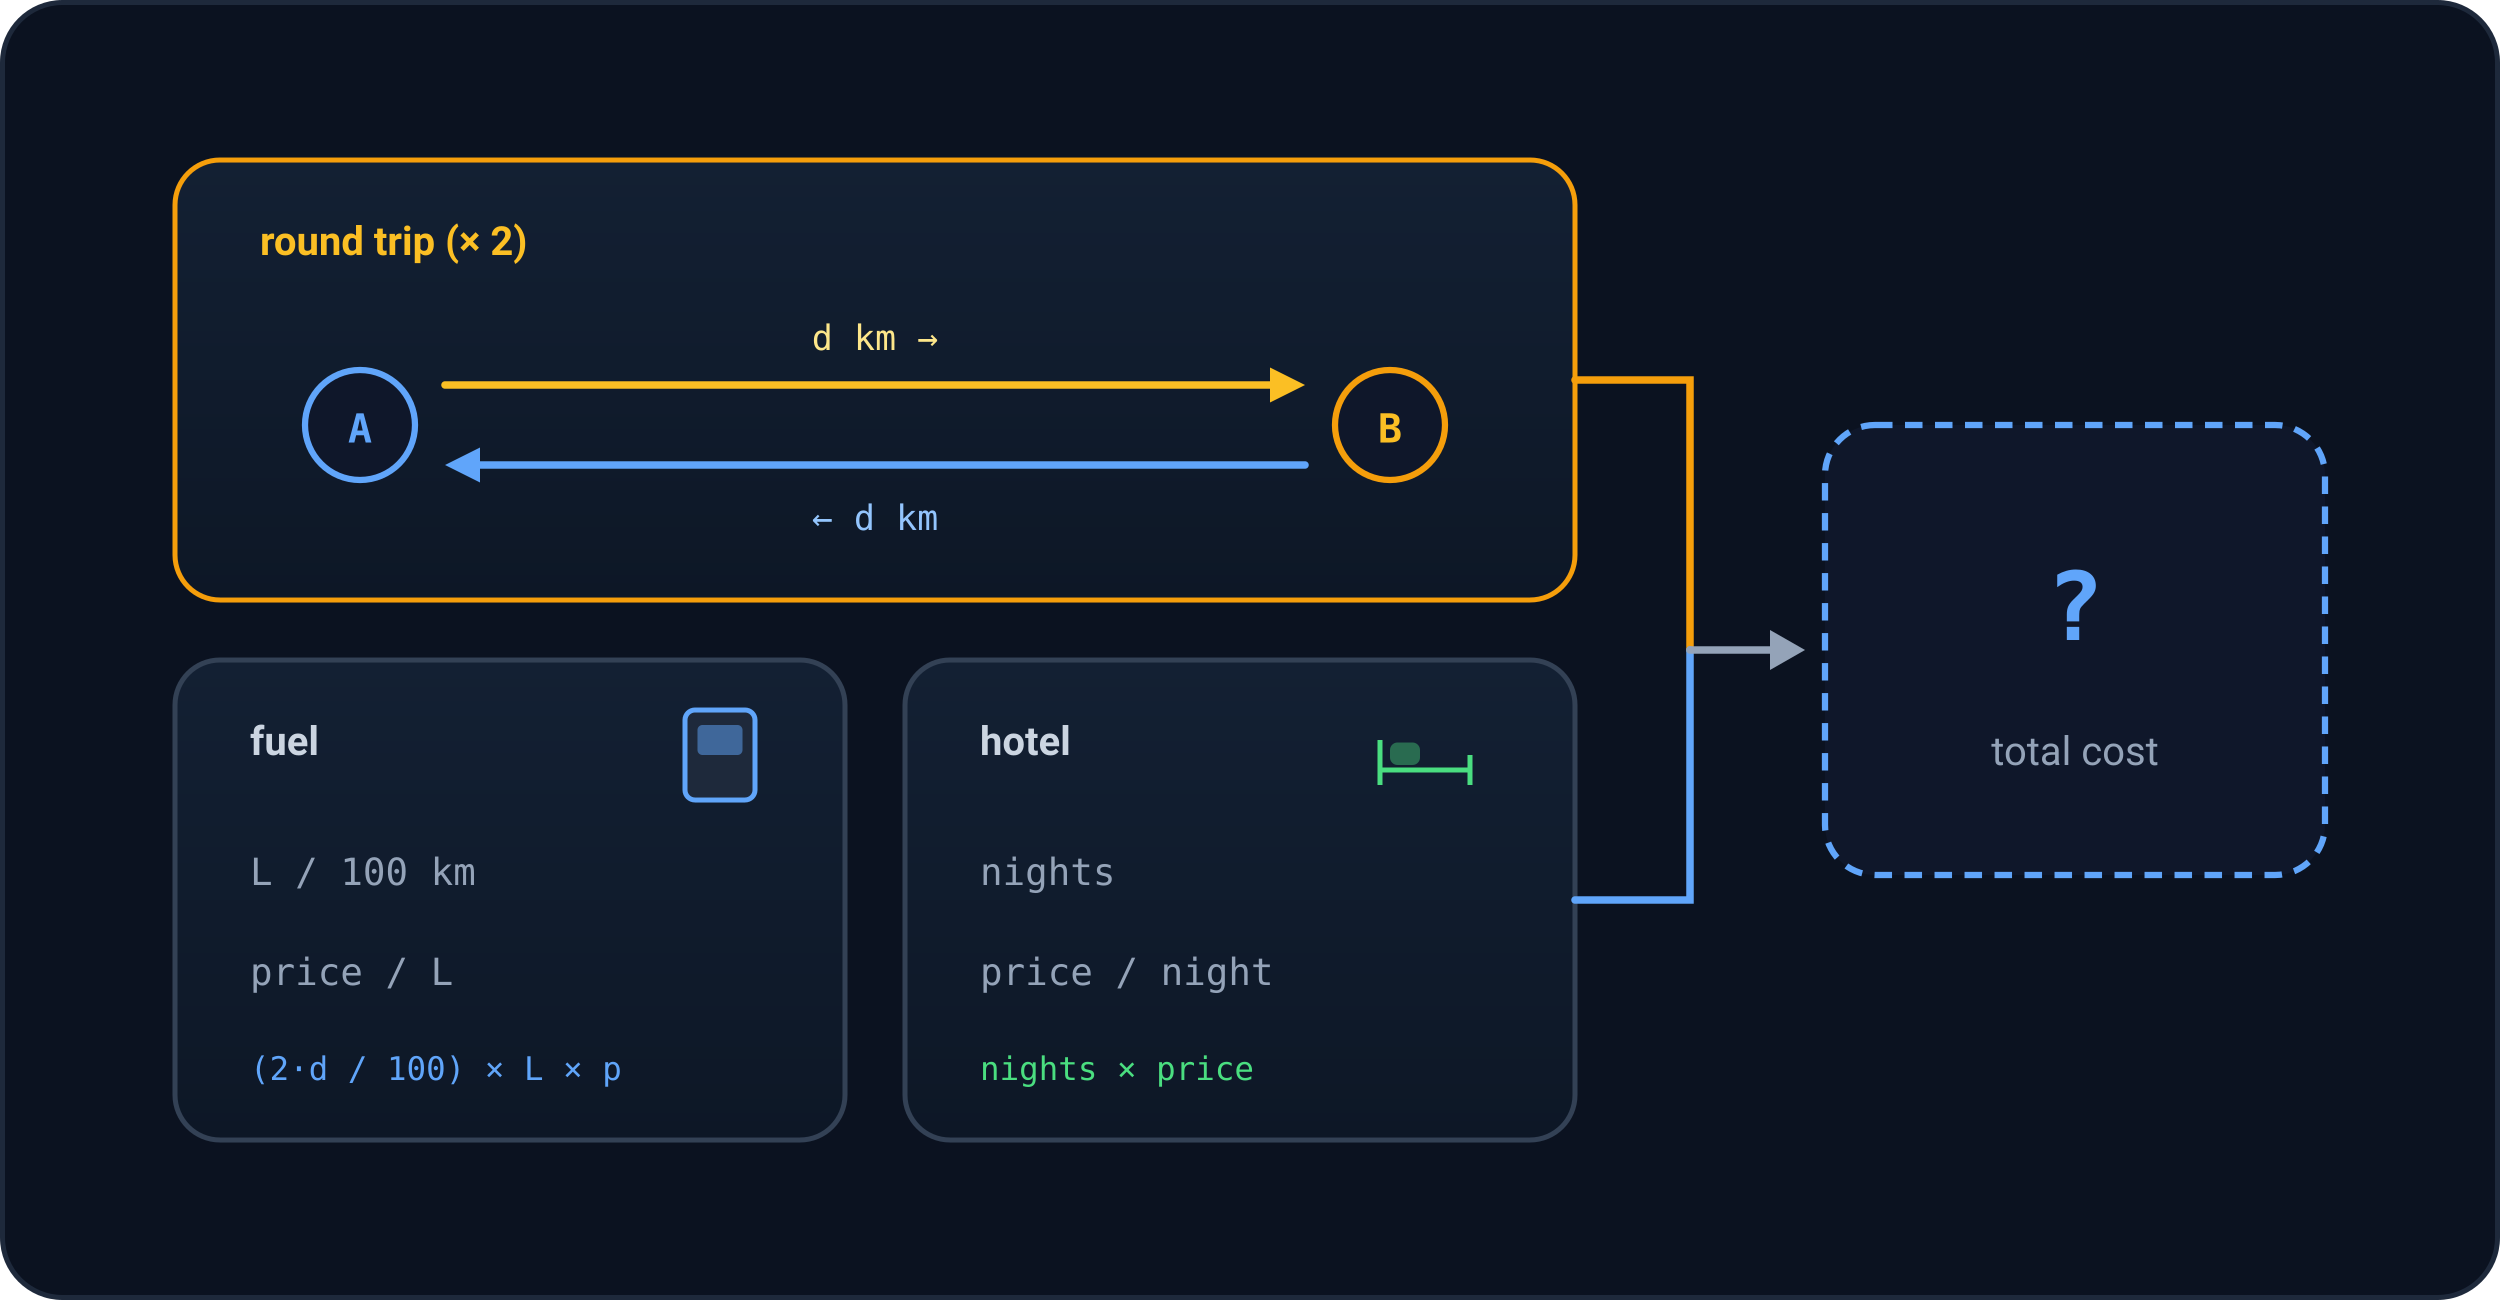
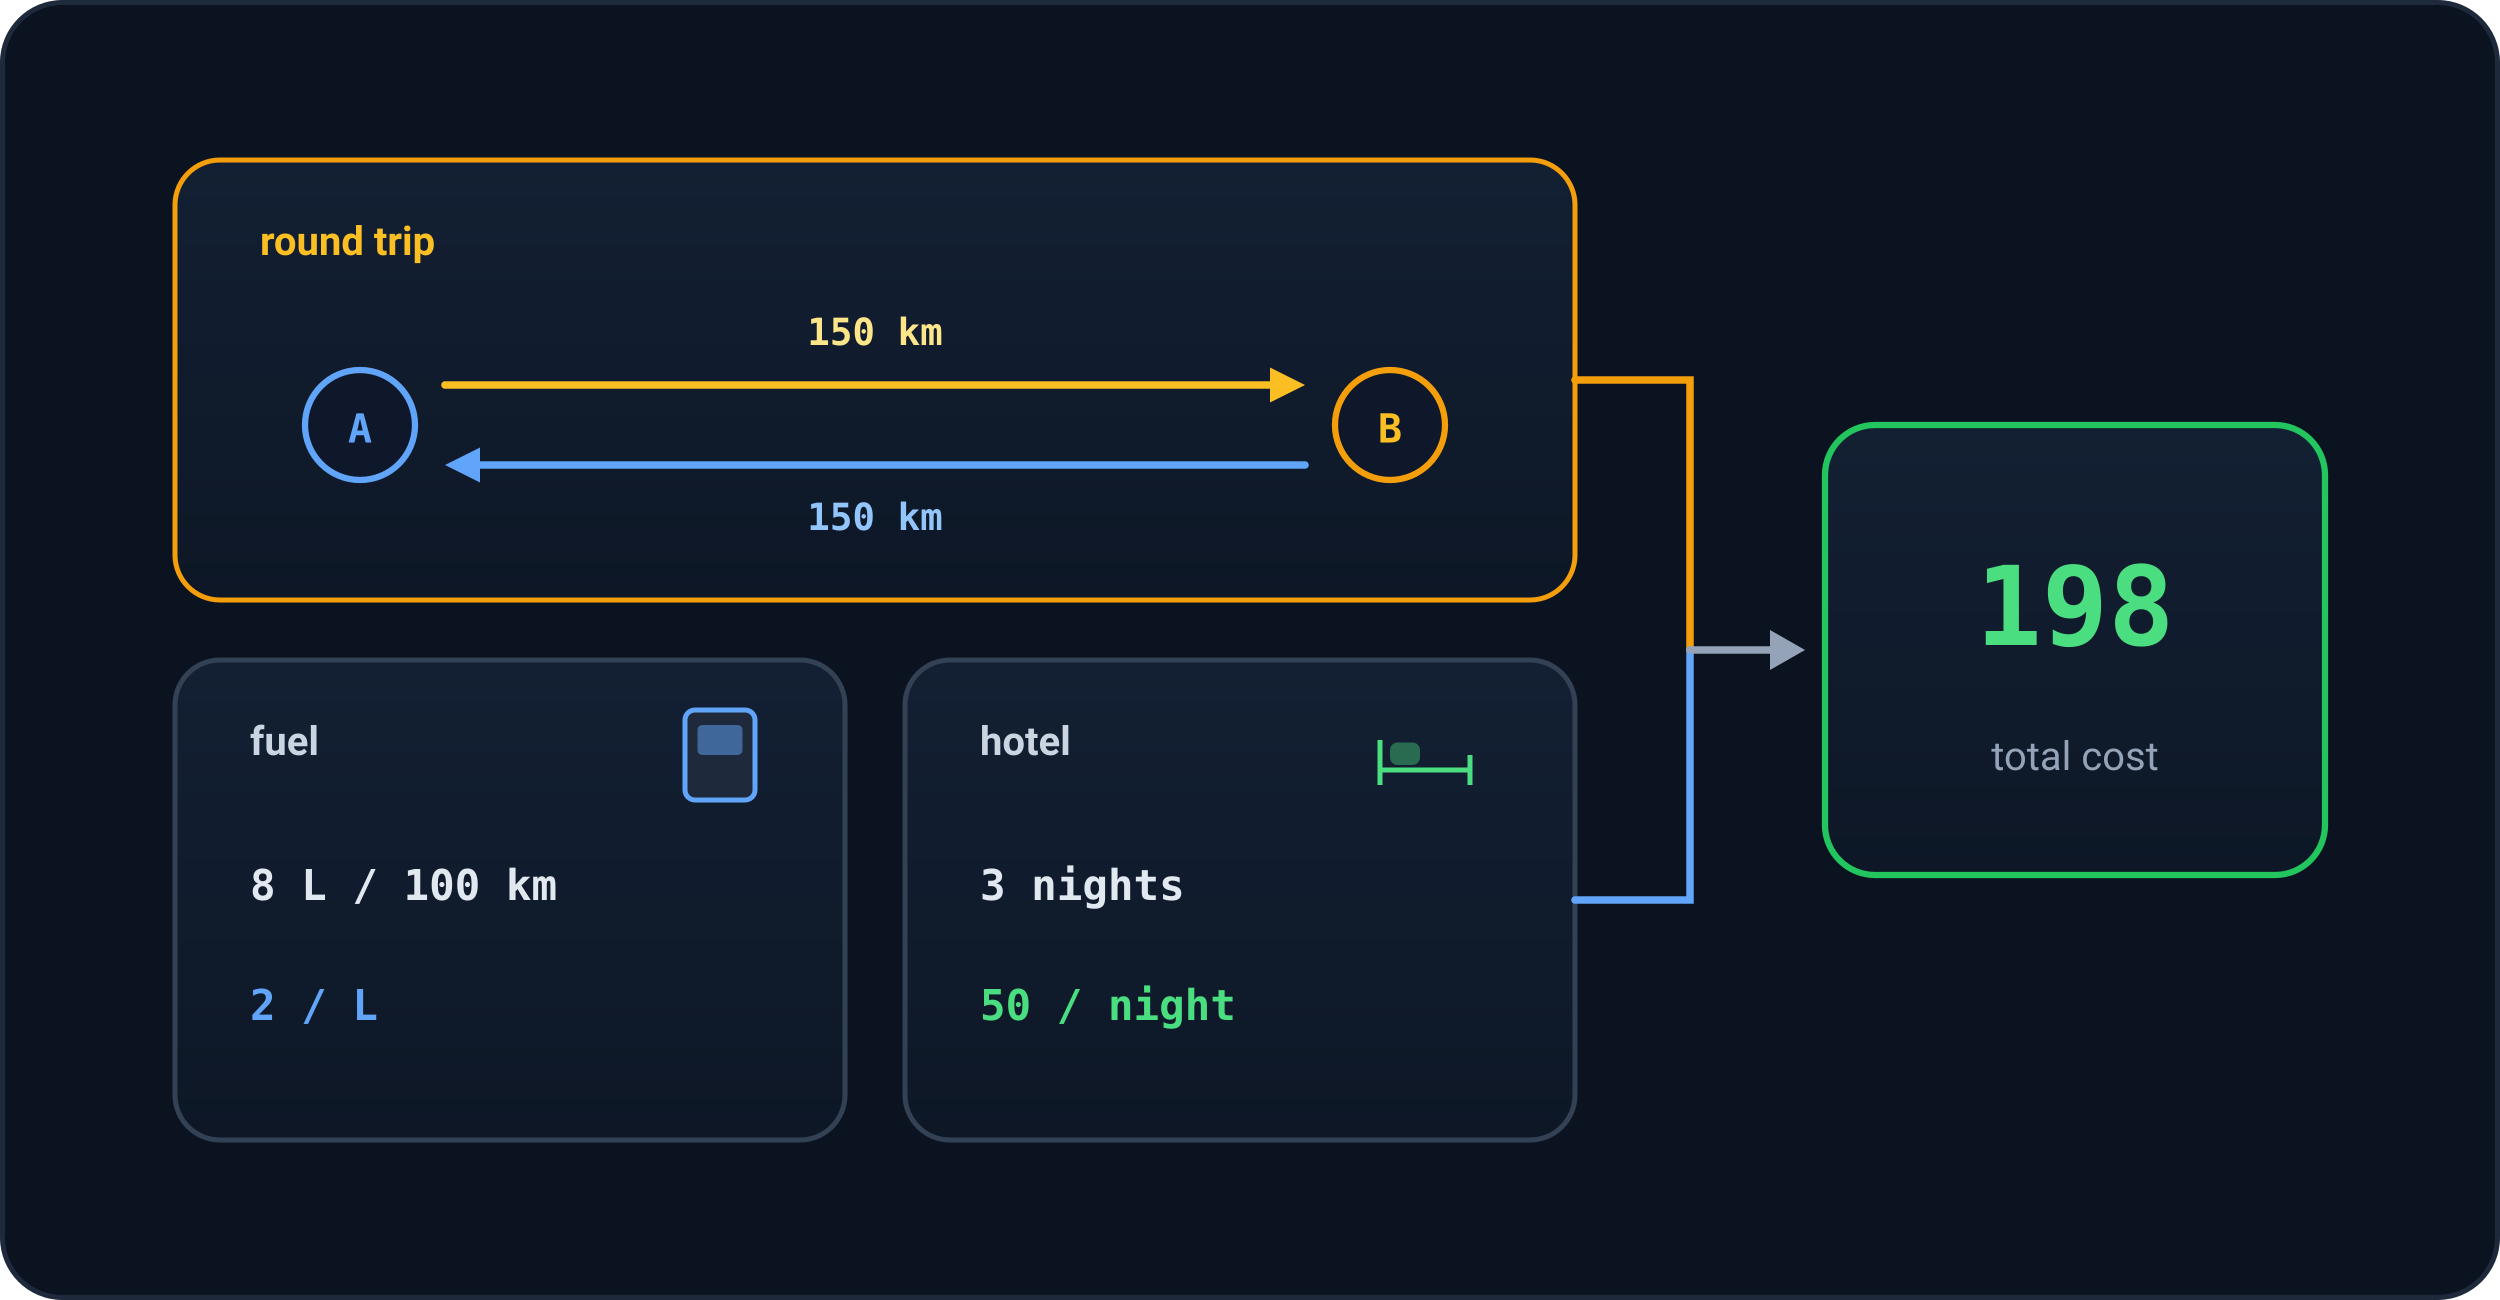
<svg xmlns="http://www.w3.org/2000/svg" viewBox="0 0 1000 520" role="img" aria-labelledby="tripTitle tripDesc">
  <defs>
    <linearGradient id="trpPanel" x1="0" y1="0" x2="0" y2="1">
      <stop offset="0%" stop-color="#132033" />
      <stop offset="100%" stop-color="#0d1726" />
    </linearGradient>
  </defs>
  <rect x="1" y="1" width="998" height="518" rx="24" fill="#0b1220" stroke="#1e293b" stroke-width="2" />
  <g>
    <rect x="70" y="64" width="560" height="176" rx="18" fill="url(#trpPanel)" stroke="#f59e0b" stroke-width="2" />
-     <text x="104" y="102" font-family="ui-sans-serif, system-ui, -apple-system, Segoe UI, Roboto, sans-serif" font-size="16" font-weight="600" fill="#fbbf24">round trip (× 2)</text>
+     <text x="104" y="102" font-family="ui-sans-serif, system-ui, -apple-system, Segoe UI, Roboto, sans-serif" font-size="16" font-weight="600" fill="#fbbf24">round trip</text>
    <circle cx="144" cy="170" r="22" fill="#0f172a" stroke="#60a5fa" stroke-width="2.5" />
    <text x="144" y="177" text-anchor="middle" font-family="ui-monospace, SFMono-Regular, Menlo, Consolas, monospace" font-size="16" font-weight="700" fill="#60a5fa">A</text>
    <circle cx="556" cy="170" r="22" fill="#0f172a" stroke="#f59e0b" stroke-width="2.5" />
    <text x="556" y="177" text-anchor="middle" font-family="ui-monospace, SFMono-Regular, Menlo, Consolas, monospace" font-size="16" font-weight="700" fill="#fbbf24">B</text>
    <line x1="178" y1="154" x2="510" y2="154" stroke="#fbbf24" stroke-width="3" stroke-linecap="round" />
    <polygon points="508,147 522,154 508,161" fill="#fbbf24" />
-     <text x="350" y="140" text-anchor="middle" font-family="ui-monospace, SFMono-Regular, Menlo, Consolas, monospace" font-size="14" fill="#fde68a">d km →</text>
+     <text x="350" y="138" text-anchor="middle" font-family="ui-monospace, SFMono-Regular, Menlo, Consolas, monospace" font-size="15" font-weight="600" fill="#fde68a">150 km</text>
    <line x1="522" y1="186" x2="190" y2="186" stroke="#60a5fa" stroke-width="3" stroke-linecap="round" />
    <polygon points="192,179 178,186 192,193" fill="#60a5fa" />
-     <text x="350" y="212" text-anchor="middle" font-family="ui-monospace, SFMono-Regular, Menlo, Consolas, monospace" font-size="14" fill="#93c5fd">← d km</text>
+     <text x="350" y="212" text-anchor="middle" font-family="ui-monospace, SFMono-Regular, Menlo, Consolas, monospace" font-size="15" font-weight="600" fill="#93c5fd">150 km</text>
  </g>
  <g>
    <rect x="70" y="264" width="268" height="192" rx="18" fill="url(#trpPanel)" stroke="#334155" stroke-width="2" />
    <text x="100" y="302" font-family="ui-sans-serif, system-ui, -apple-system, Segoe UI, Roboto, sans-serif" font-size="16" font-weight="600" fill="#cbd5e1">fuel</text>
    <rect x="274" y="284" width="28" height="36" rx="4" fill="#1e293b" stroke="#60a5fa" stroke-width="2" />
    <rect x="279" y="290" width="18" height="12" rx="2" fill="#60a5fa" opacity="0.5" />
-     <text x="100" y="354" font-family="ui-monospace, SFMono-Regular, Menlo, Consolas, monospace" font-size="15" fill="#94a3b8">L / 100 km</text>
-     <text x="100" y="394" font-family="ui-monospace, SFMono-Regular, Menlo, Consolas, monospace" font-size="15" fill="#94a3b8">price / L</text>
-     <text x="100" y="432" font-family="ui-monospace, SFMono-Regular, Menlo, Consolas, monospace" font-size="13" fill="#60a5fa">(2·d / 100) × L × p</text>
+     <text x="100" y="360" font-family="ui-monospace, SFMono-Regular, Menlo, Consolas, monospace" font-size="17" font-weight="600" fill="#e2e8f0">8 L / 100 km</text>
+     <text x="100" y="408" font-family="ui-monospace, SFMono-Regular, Menlo, Consolas, monospace" font-size="17" font-weight="600" fill="#60a5fa">2 / L</text>
  </g>
  <g>
    <rect x="362" y="264" width="268" height="192" rx="18" fill="url(#trpPanel)" stroke="#334155" stroke-width="2" />
    <text x="392" y="302" font-family="ui-sans-serif, system-ui, -apple-system, Segoe UI, Roboto, sans-serif" font-size="16" font-weight="600" fill="#cbd5e1">hotel</text>
    <g transform="translate(570 300)" stroke="#4ade80" stroke-width="2" fill="none">
      <line x1="-18" y1="8" x2="18" y2="8" />
      <line x1="-18" y1="-4" x2="-18" y2="14" />
      <line x1="18" y1="2" x2="18" y2="14" />
      <rect x="-13" y="-2" width="10" height="7" rx="2" fill="#4ade80" opacity="0.4" />
    </g>
-     <text x="392" y="354" font-family="ui-monospace, SFMono-Regular, Menlo, Consolas, monospace" font-size="15" fill="#94a3b8">nights</text>
-     <text x="392" y="394" font-family="ui-monospace, SFMono-Regular, Menlo, Consolas, monospace" font-size="15" fill="#94a3b8">price / night</text>
-     <text x="392" y="432" font-family="ui-monospace, SFMono-Regular, Menlo, Consolas, monospace" font-size="13" fill="#4ade80">nights × price</text>
+     <text x="392" y="360" font-family="ui-monospace, SFMono-Regular, Menlo, Consolas, monospace" font-size="17" font-weight="600" fill="#e2e8f0">3 nights</text>
+     <text x="392" y="408" font-family="ui-monospace, SFMono-Regular, Menlo, Consolas, monospace" font-size="17" font-weight="600" fill="#4ade80">50 / night</text>
  </g>
  <g>
    <path d="M 630 152 H 676 V 260" fill="none" stroke="#f59e0b" stroke-width="3" stroke-linecap="round" />
    <path d="M 630 360 H 676 V 260" fill="none" stroke="#60a5fa" stroke-width="3" stroke-linecap="round" />
    <line x1="676" y1="260" x2="710" y2="260" stroke="#94a3b8" stroke-width="3" stroke-linecap="round" />
    <polygon points="708,252 722,260 708,268" fill="#94a3b8" />
-     <rect x="730" y="170" width="200" height="180" rx="20" fill="#0f172a" stroke="#60a5fa" stroke-width="2.5" stroke-dasharray="7 5" />
-     <text x="830" y="256" text-anchor="middle" font-family="ui-monospace, SFMono-Regular, Menlo, Consolas, monospace" font-size="38" font-weight="700" fill="#60a5fa">?</text>
-     <text x="830" y="306" text-anchor="middle" font-family="ui-sans-serif, system-ui, -apple-system, Segoe UI, Roboto, sans-serif" font-size="16" fill="#94a3b8">total cost</text>
+     <rect x="730" y="170" width="200" height="180" rx="20" fill="url(#trpPanel)" stroke="#22c55e" stroke-width="2.5" />
+     <text x="830" y="258" text-anchor="middle" font-family="ui-monospace, SFMono-Regular, Menlo, Consolas, monospace" font-size="44" font-weight="700" fill="#4ade80">198</text>
+     <text x="830" y="308" text-anchor="middle" font-family="ui-sans-serif, system-ui, -apple-system, Segoe UI, Roboto, sans-serif" font-size="16" fill="#94a3b8">total cost</text>
  </g>
</svg>
